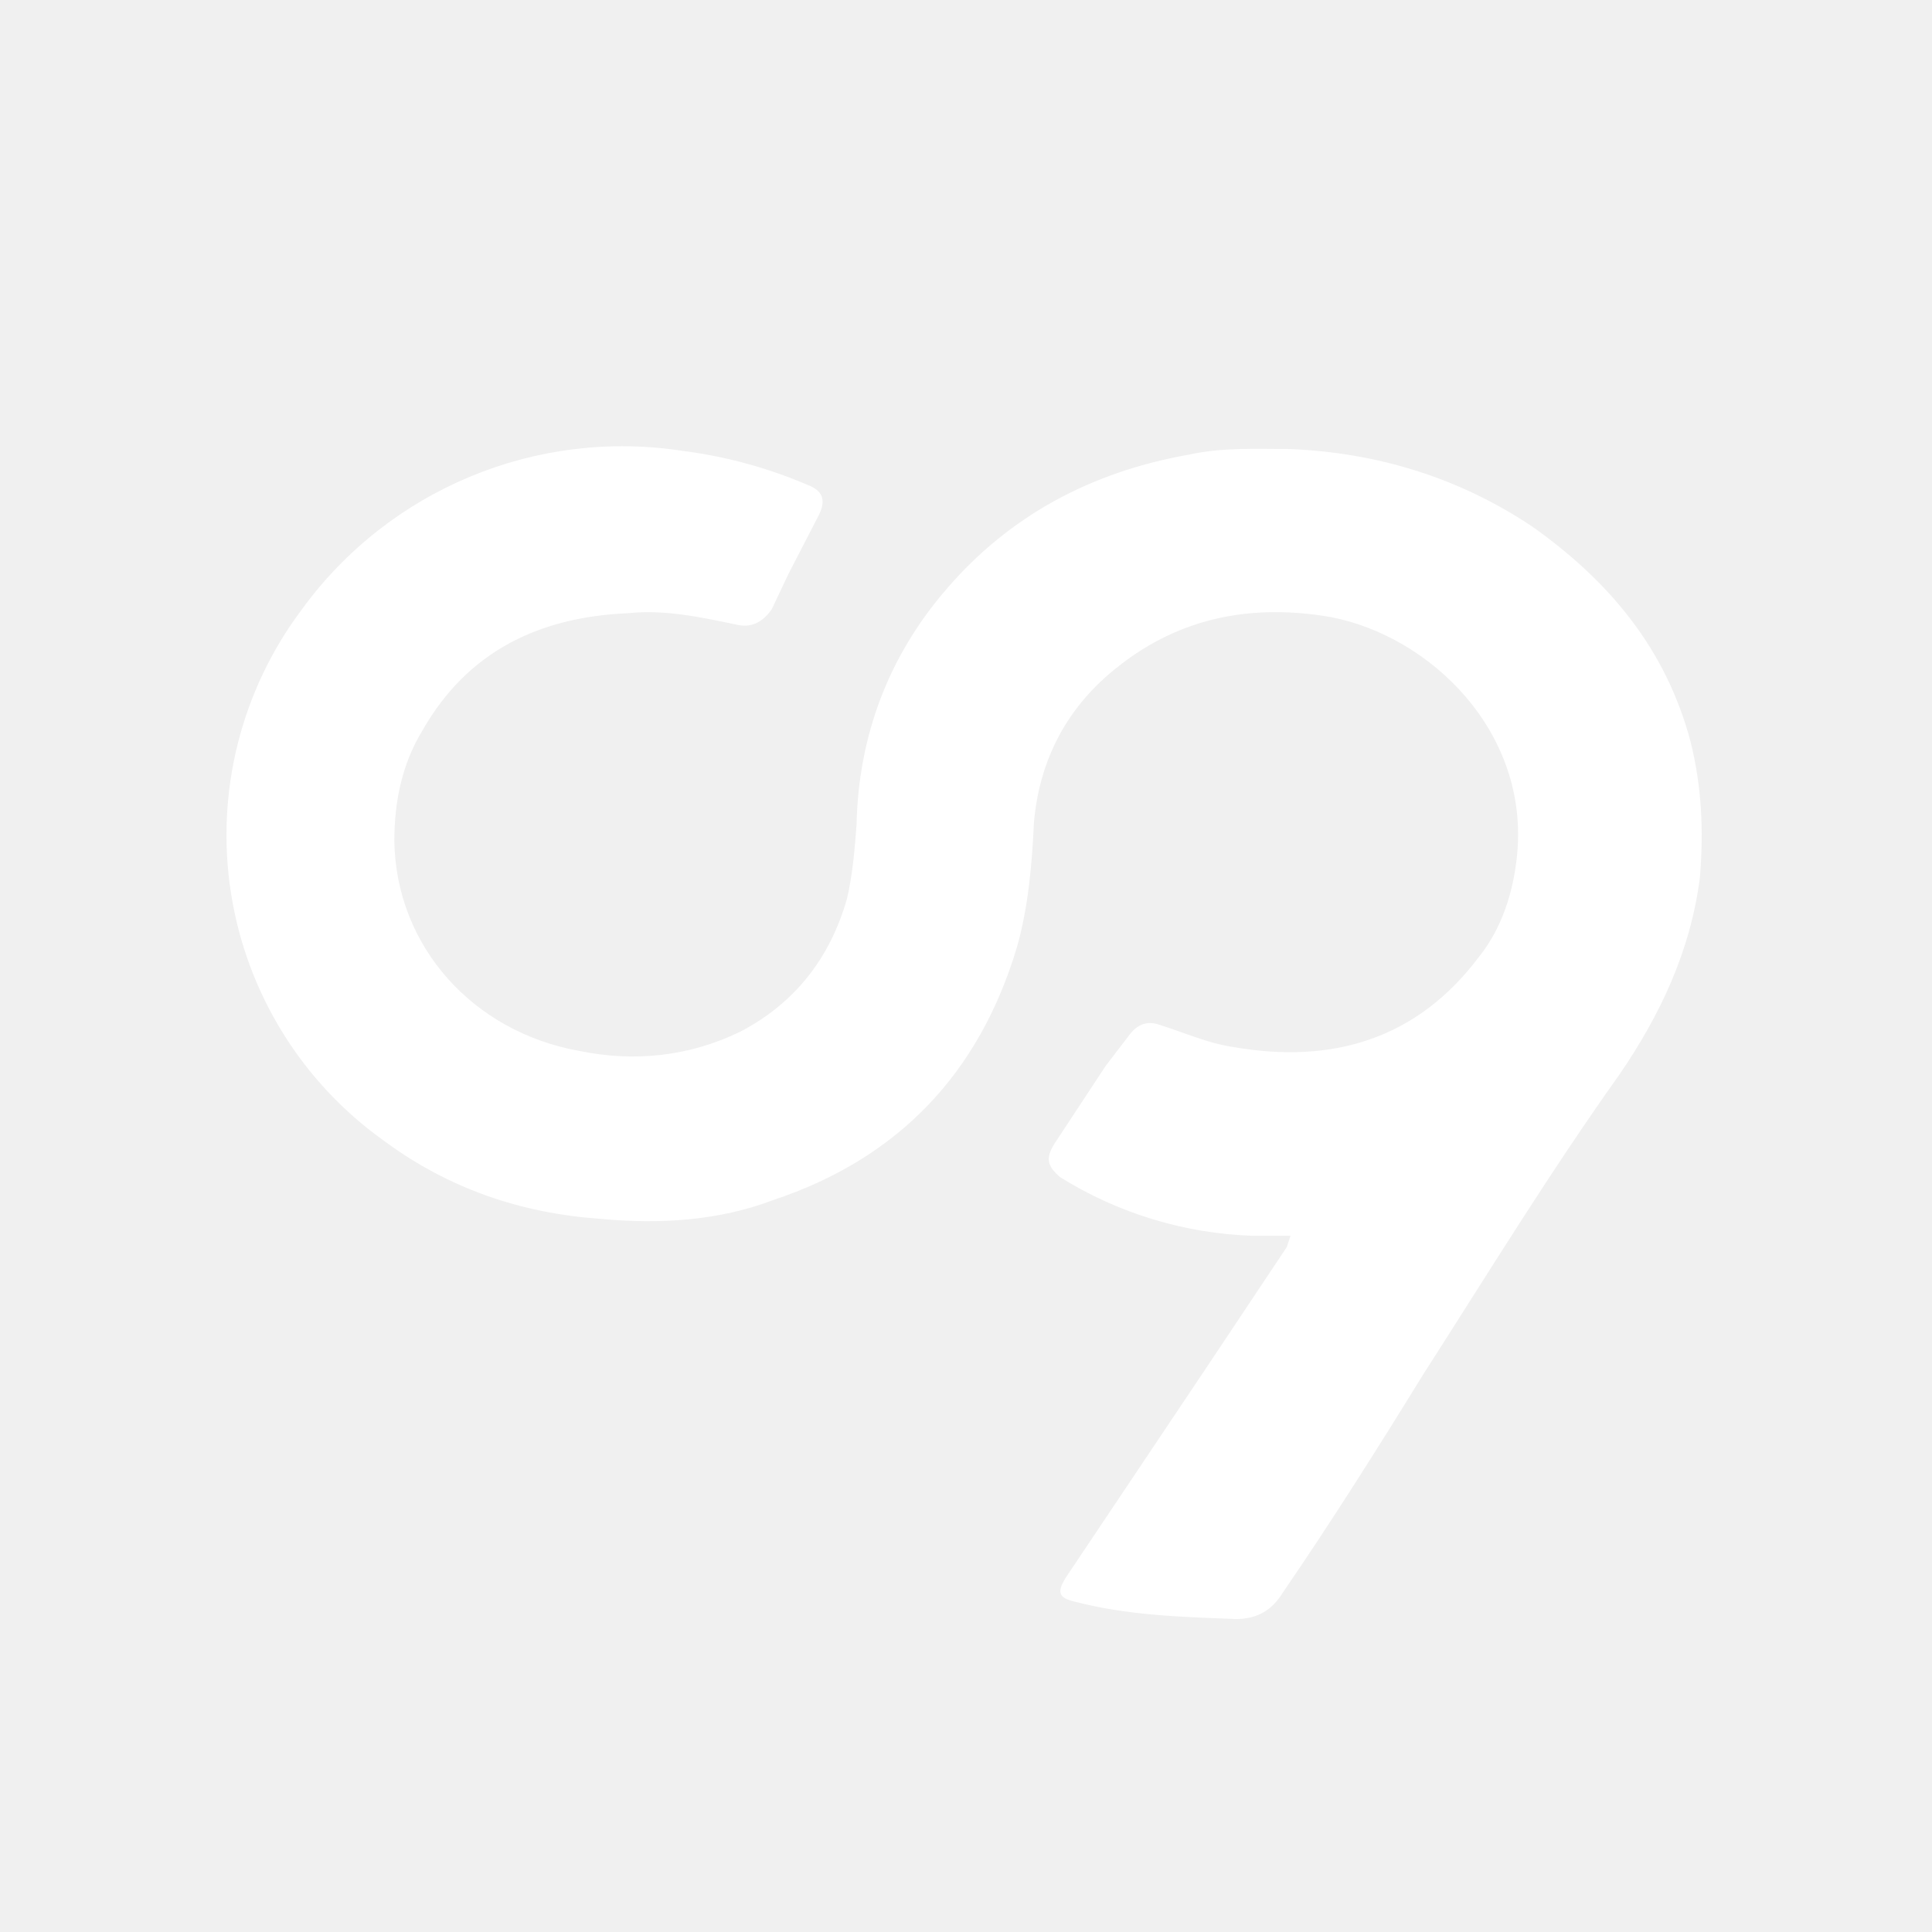
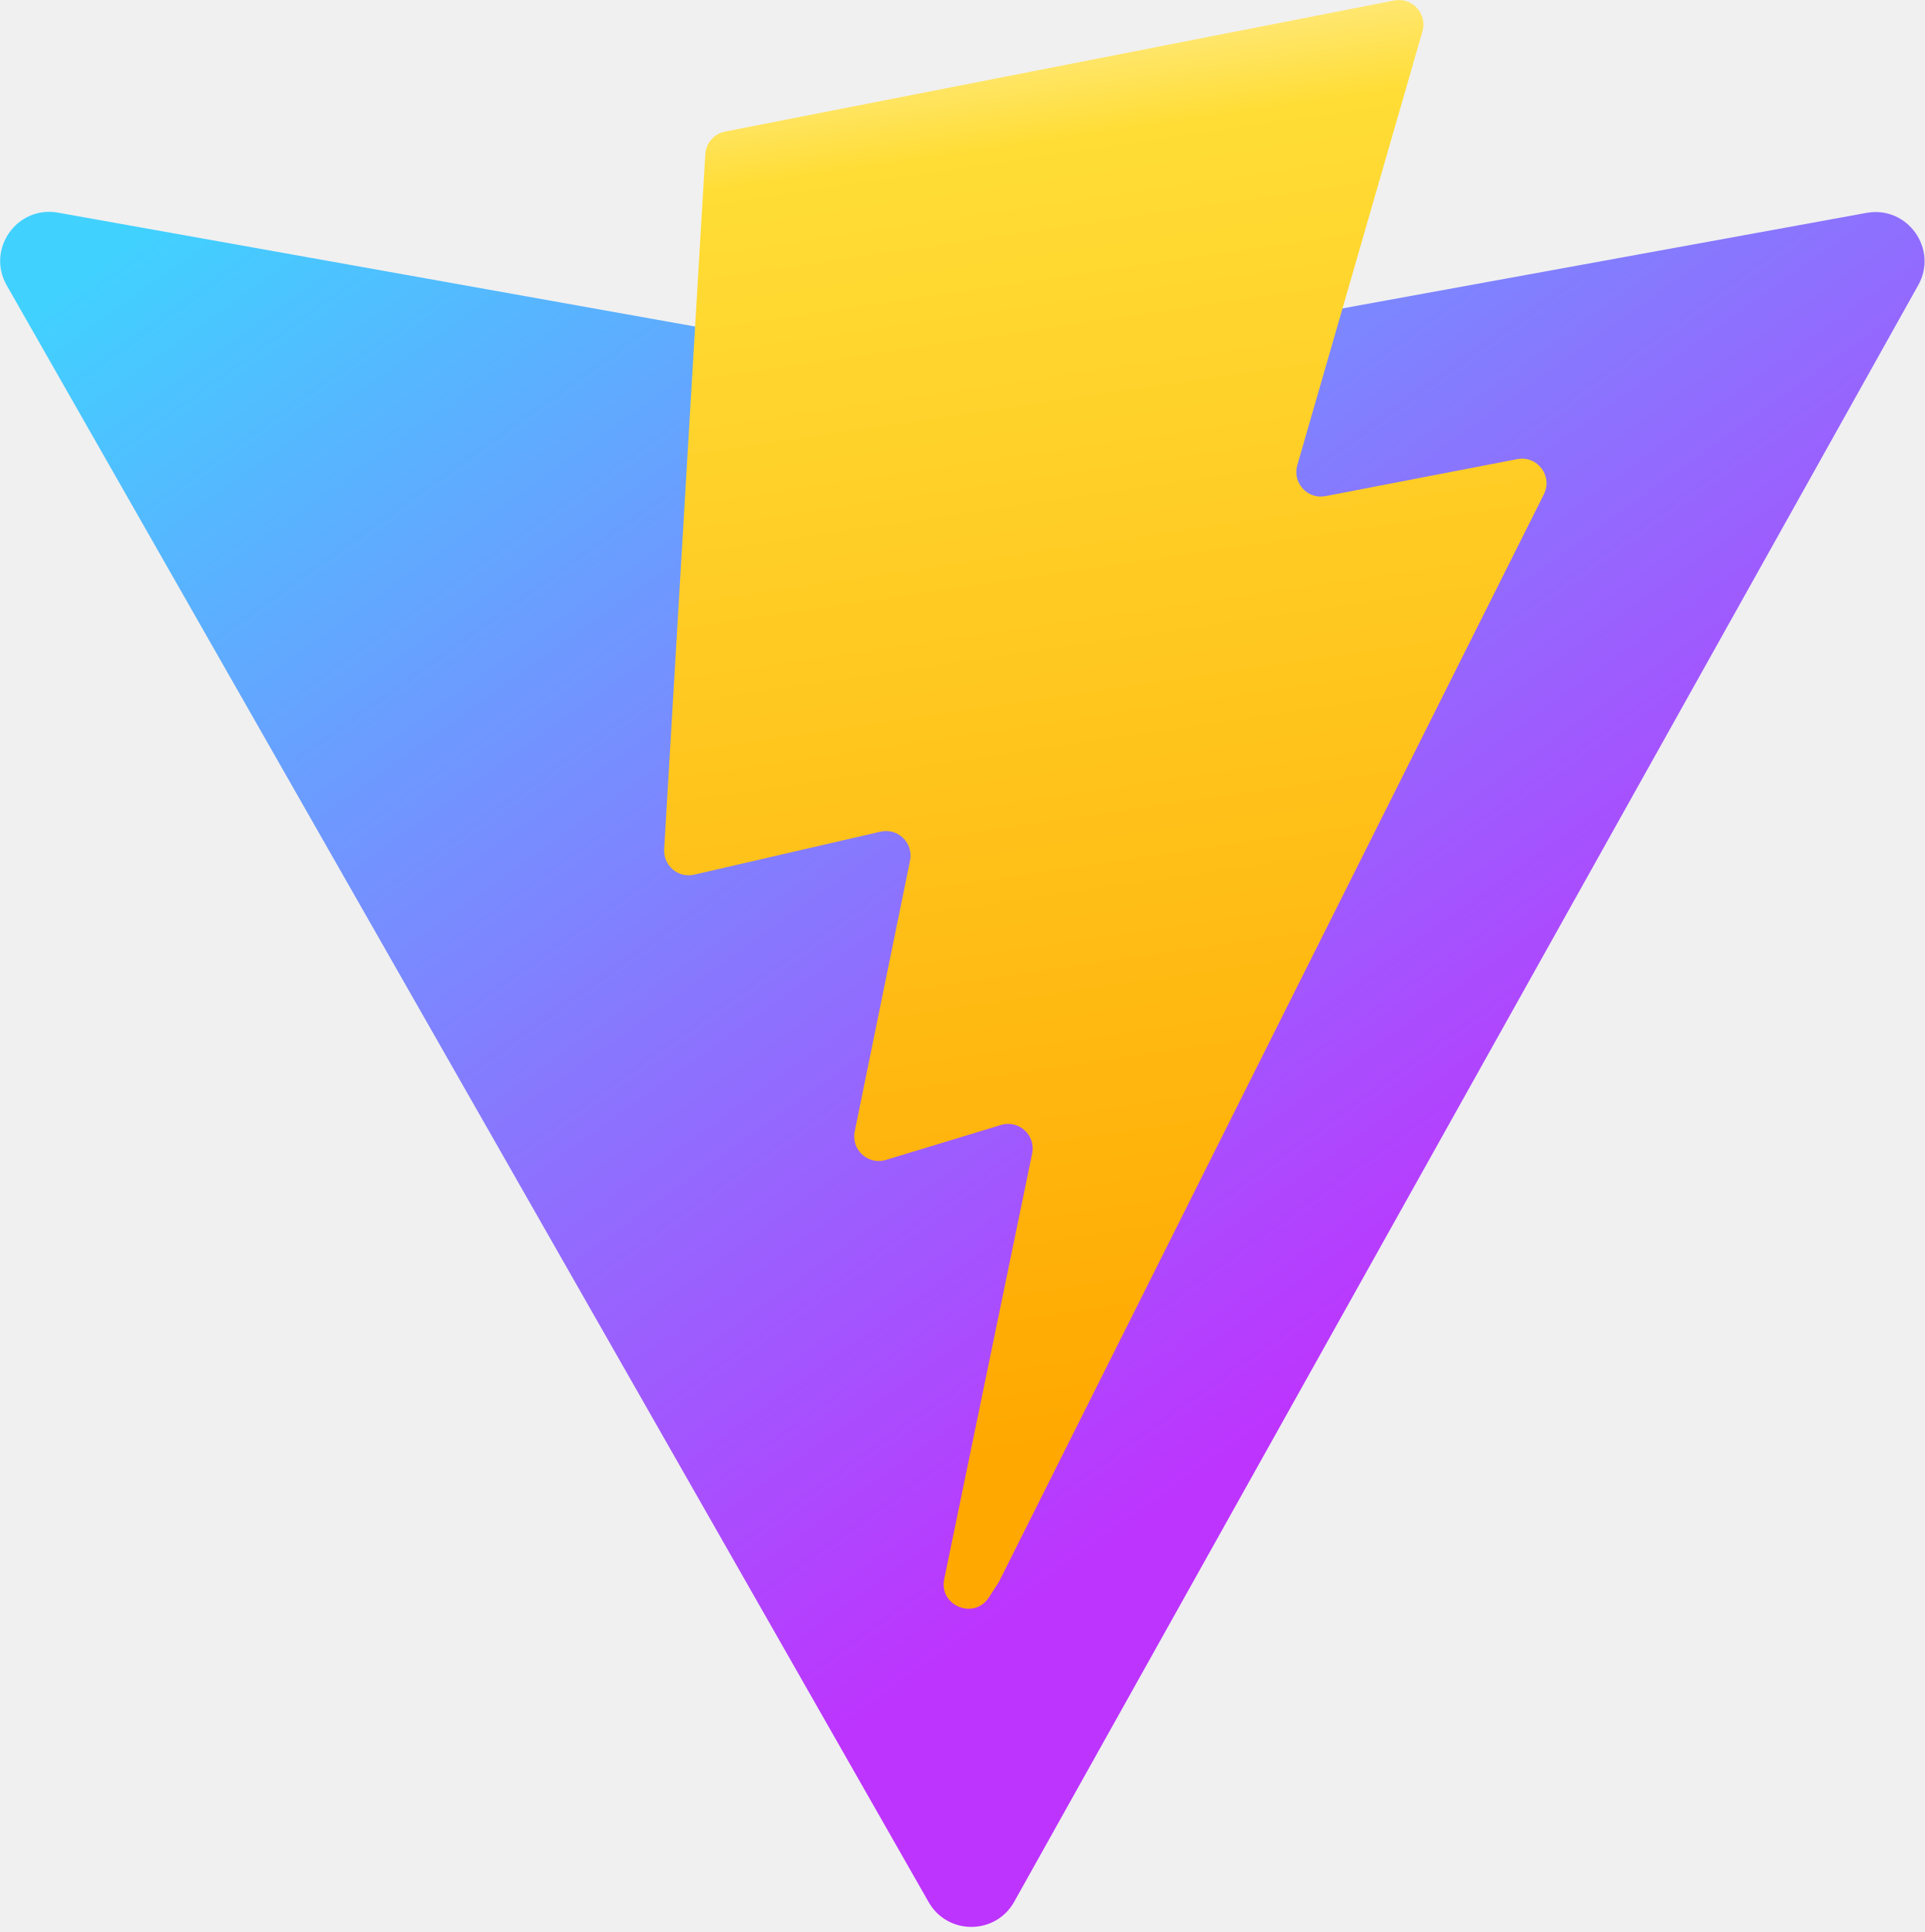
- <svg xmlns="http://www.w3.org/2000/svg" xml:space="preserve" viewBox="0 0 1024 1024">
-   <path d="M684 238c46 2 89 15 128 41 41 29 71 65 84 114 6 24 7 47 5 72-5 39-21 73-43 105-37 52-70 106-104 159-24 39-48 77-74 115-6 10-15 15-28 14-27-1-55-2-82-9-9-2-10-5-5-13l73-109 44-66 2-6h-20a206 206 0 0 1-102-31c-7-6-8-10-3-18l27-41 13-17c4-5 9-7 15-5 13 4 26 10 40 12 52 9 97-4 130-48 12-15 18-34 20-53 7-66-46-117-99-127-41-7-79 0-112 26-27 21-42 49-45 83-1 22-3 45-9 66-20 67-63 112-129 134-29 11-60 13-92 10-42-3-80-16-114-41a199 199 0 0 1-44-282 210 210 0 0 1 202-84 246 246 0 0 1 66 18c8 3 10 8 6 16l-16 31-9 19c-5 7-11 10-19 8-19-4-38-8-57-6-47 2-85 20-109 62-11 18-15 38-15 59 1 56 42 101 98 111 29 6 58 3 85-10 29-15 48-39 57-71 3-13 4-26 5-39 1-47 17-89 47-124 34-40 78-63 129-72 18-4 36-3 54-3z" stroke="#transparent" stroke-width="2" fill="#FFFFFF" />
+ <svg xmlns="http://www.w3.org/2000/svg" aria-hidden="true" role="img" class="iconify iconify--logos" width="31.88" height="32" preserveAspectRatio="xMidYMid meet" viewBox="0 0 256 257">
+   <defs>
+     <linearGradient id="IconifyId1813088fe1fbc01fb466" x1="-.828%" x2="57.636%" y1="7.652%" y2="78.411%">
+       <stop offset="0%" stop-color="#41D1FF" />
+       <stop offset="100%" stop-color="#BD34FE" />
+     </linearGradient>
+     <linearGradient id="IconifyId1813088fe1fbc01fb467" x1="43.376%" x2="50.316%" y1="2.242%" y2="89.03%">
+       <stop offset="0%" stop-color="#FFEA83" />
+       <stop offset="8.333%" stop-color="#FFDD35" />
+       <stop offset="100%" stop-color="#FFA800" />
+     </linearGradient>
+   </defs>
+   <path fill="url(#IconifyId1813088fe1fbc01fb466)" d="M255.153 37.938L134.897 252.976c-2.483 4.44-8.862 4.466-11.382.048L.875 37.958c-2.746-4.814 1.371-10.646 6.827-9.67l120.385 21.517a6.537 6.537 0 0 0 2.322-.004l117.867-21.483c5.438-.991 9.574 4.796 6.877 9.62Z" />
+   <path fill="url(#IconifyId1813088fe1fbc01fb467)" d="M185.432.063L96.44 17.501a3.268 3.268 0 0 0-2.634 3.014l-5.474 92.456a3.268 3.268 0 0 0 3.997 3.378l24.777-5.718c2.318-.535 4.413 1.507 3.936 3.838l-7.361 36.047c-.495 2.426 1.782 4.5 4.151 3.78l15.304-4.649c2.372-.72 4.652 1.36 4.15 3.788l-11.698 56.621c-.732 3.542 3.979 5.473 5.943 2.437l1.313-2.028l72.516-144.72c1.215-2.423-.88-5.186-3.54-4.672l-25.505 4.922c-2.396.462-4.435-1.77-3.759-4.114l16.646-57.705c.677-2.35-1.37-4.583-3.769-4.113Z" />
</svg>
